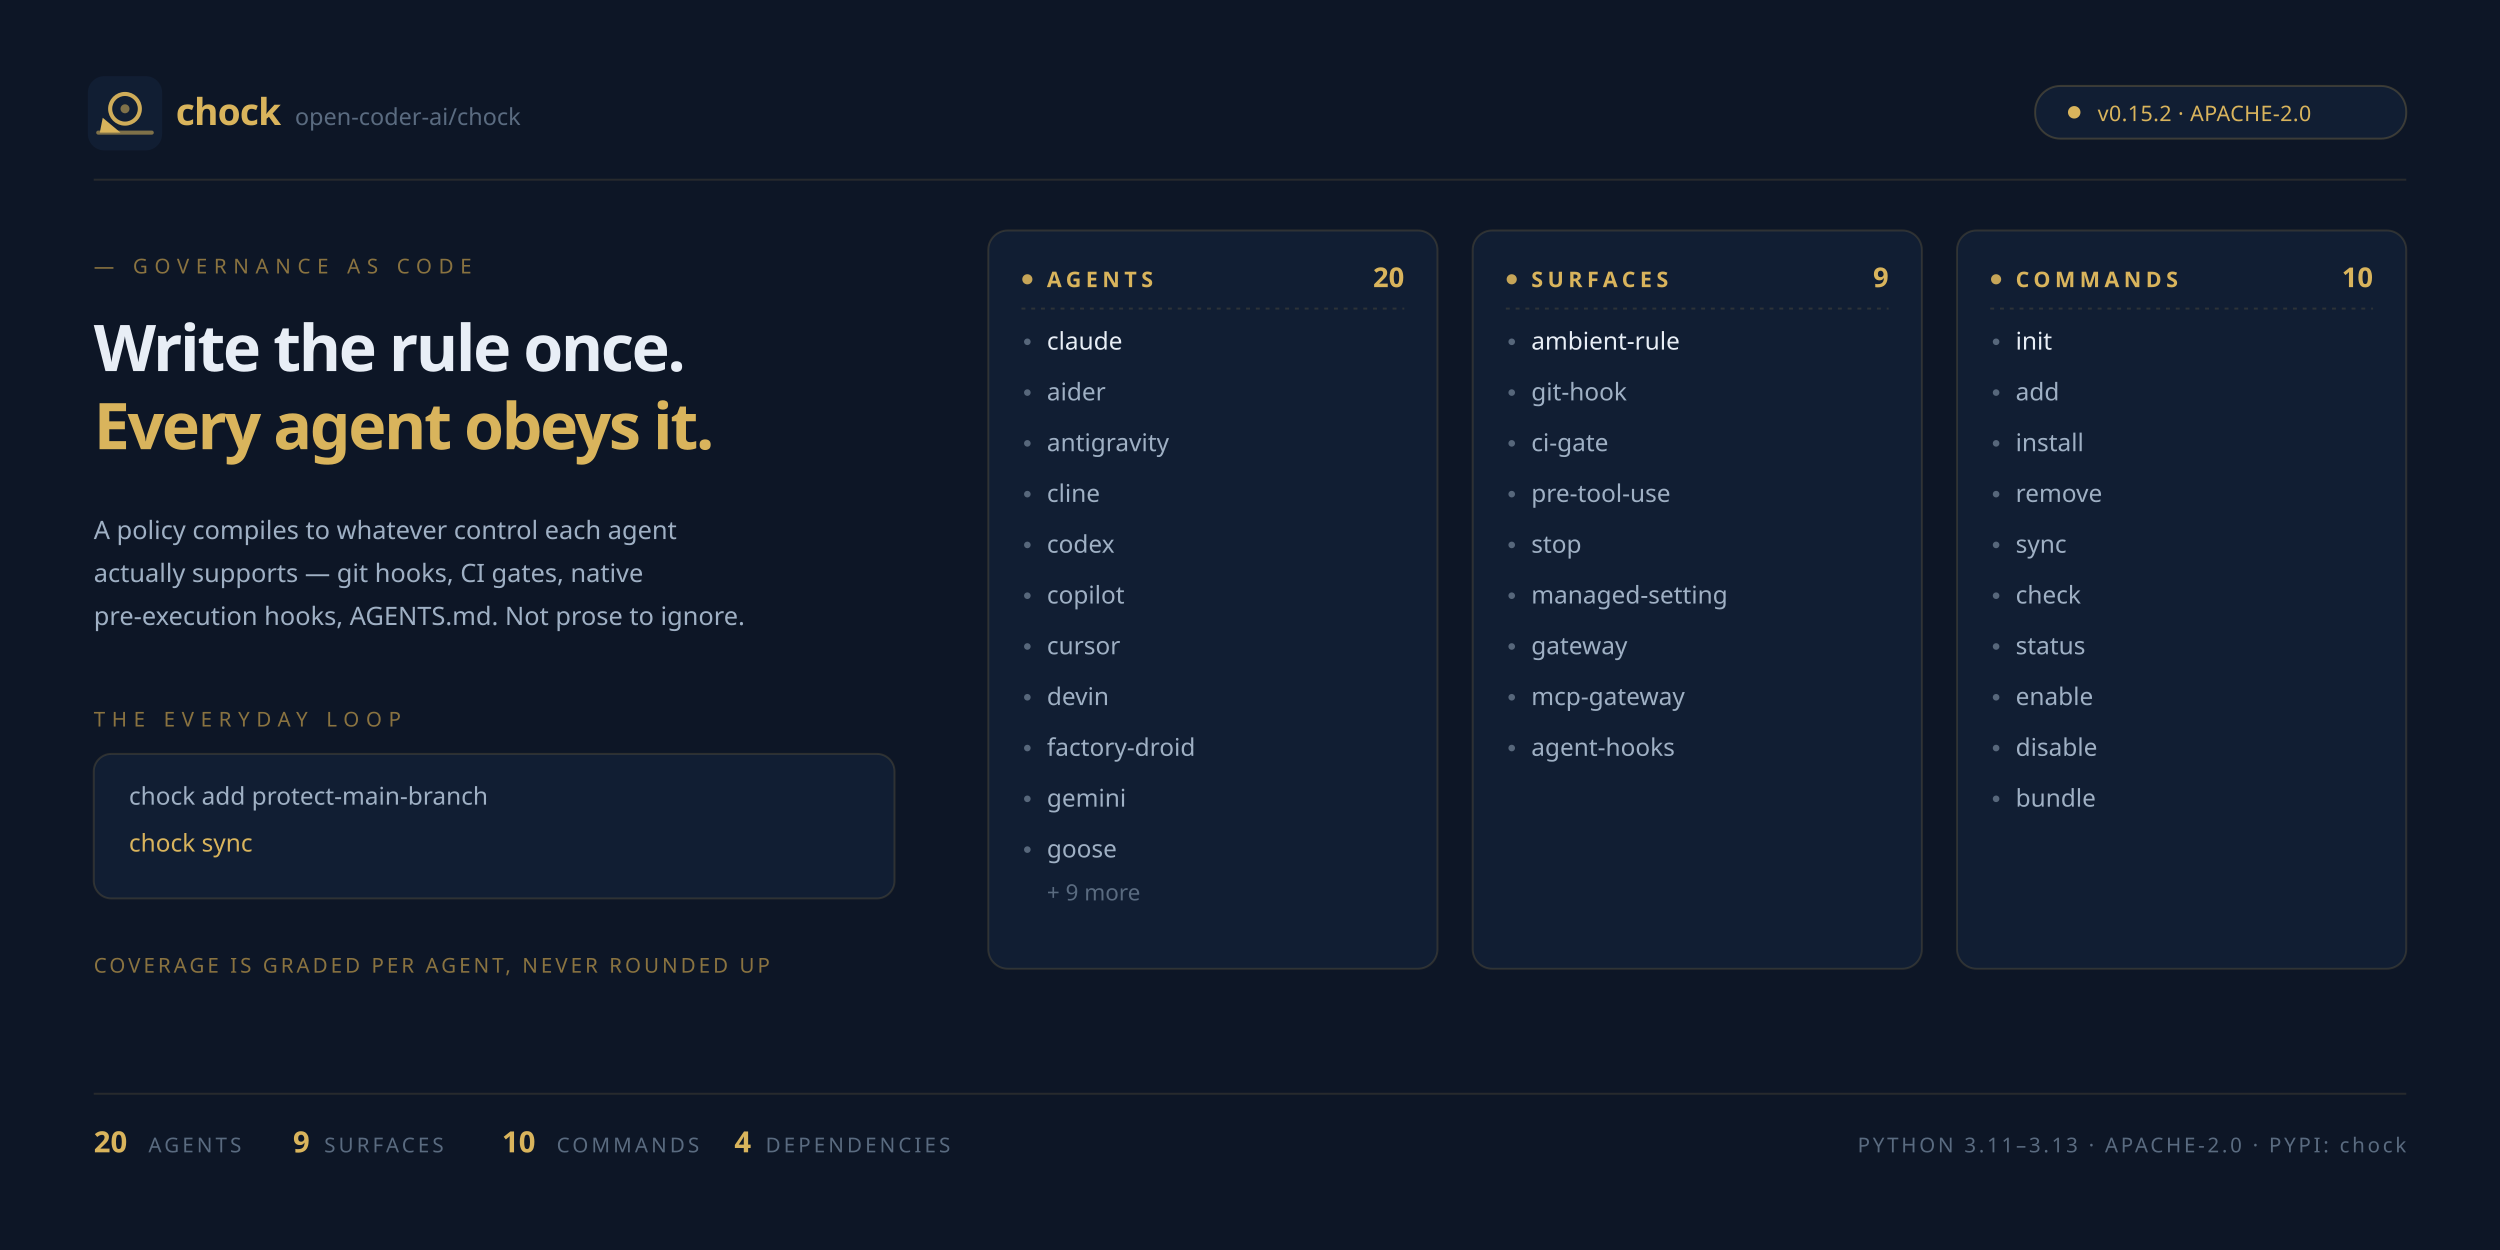
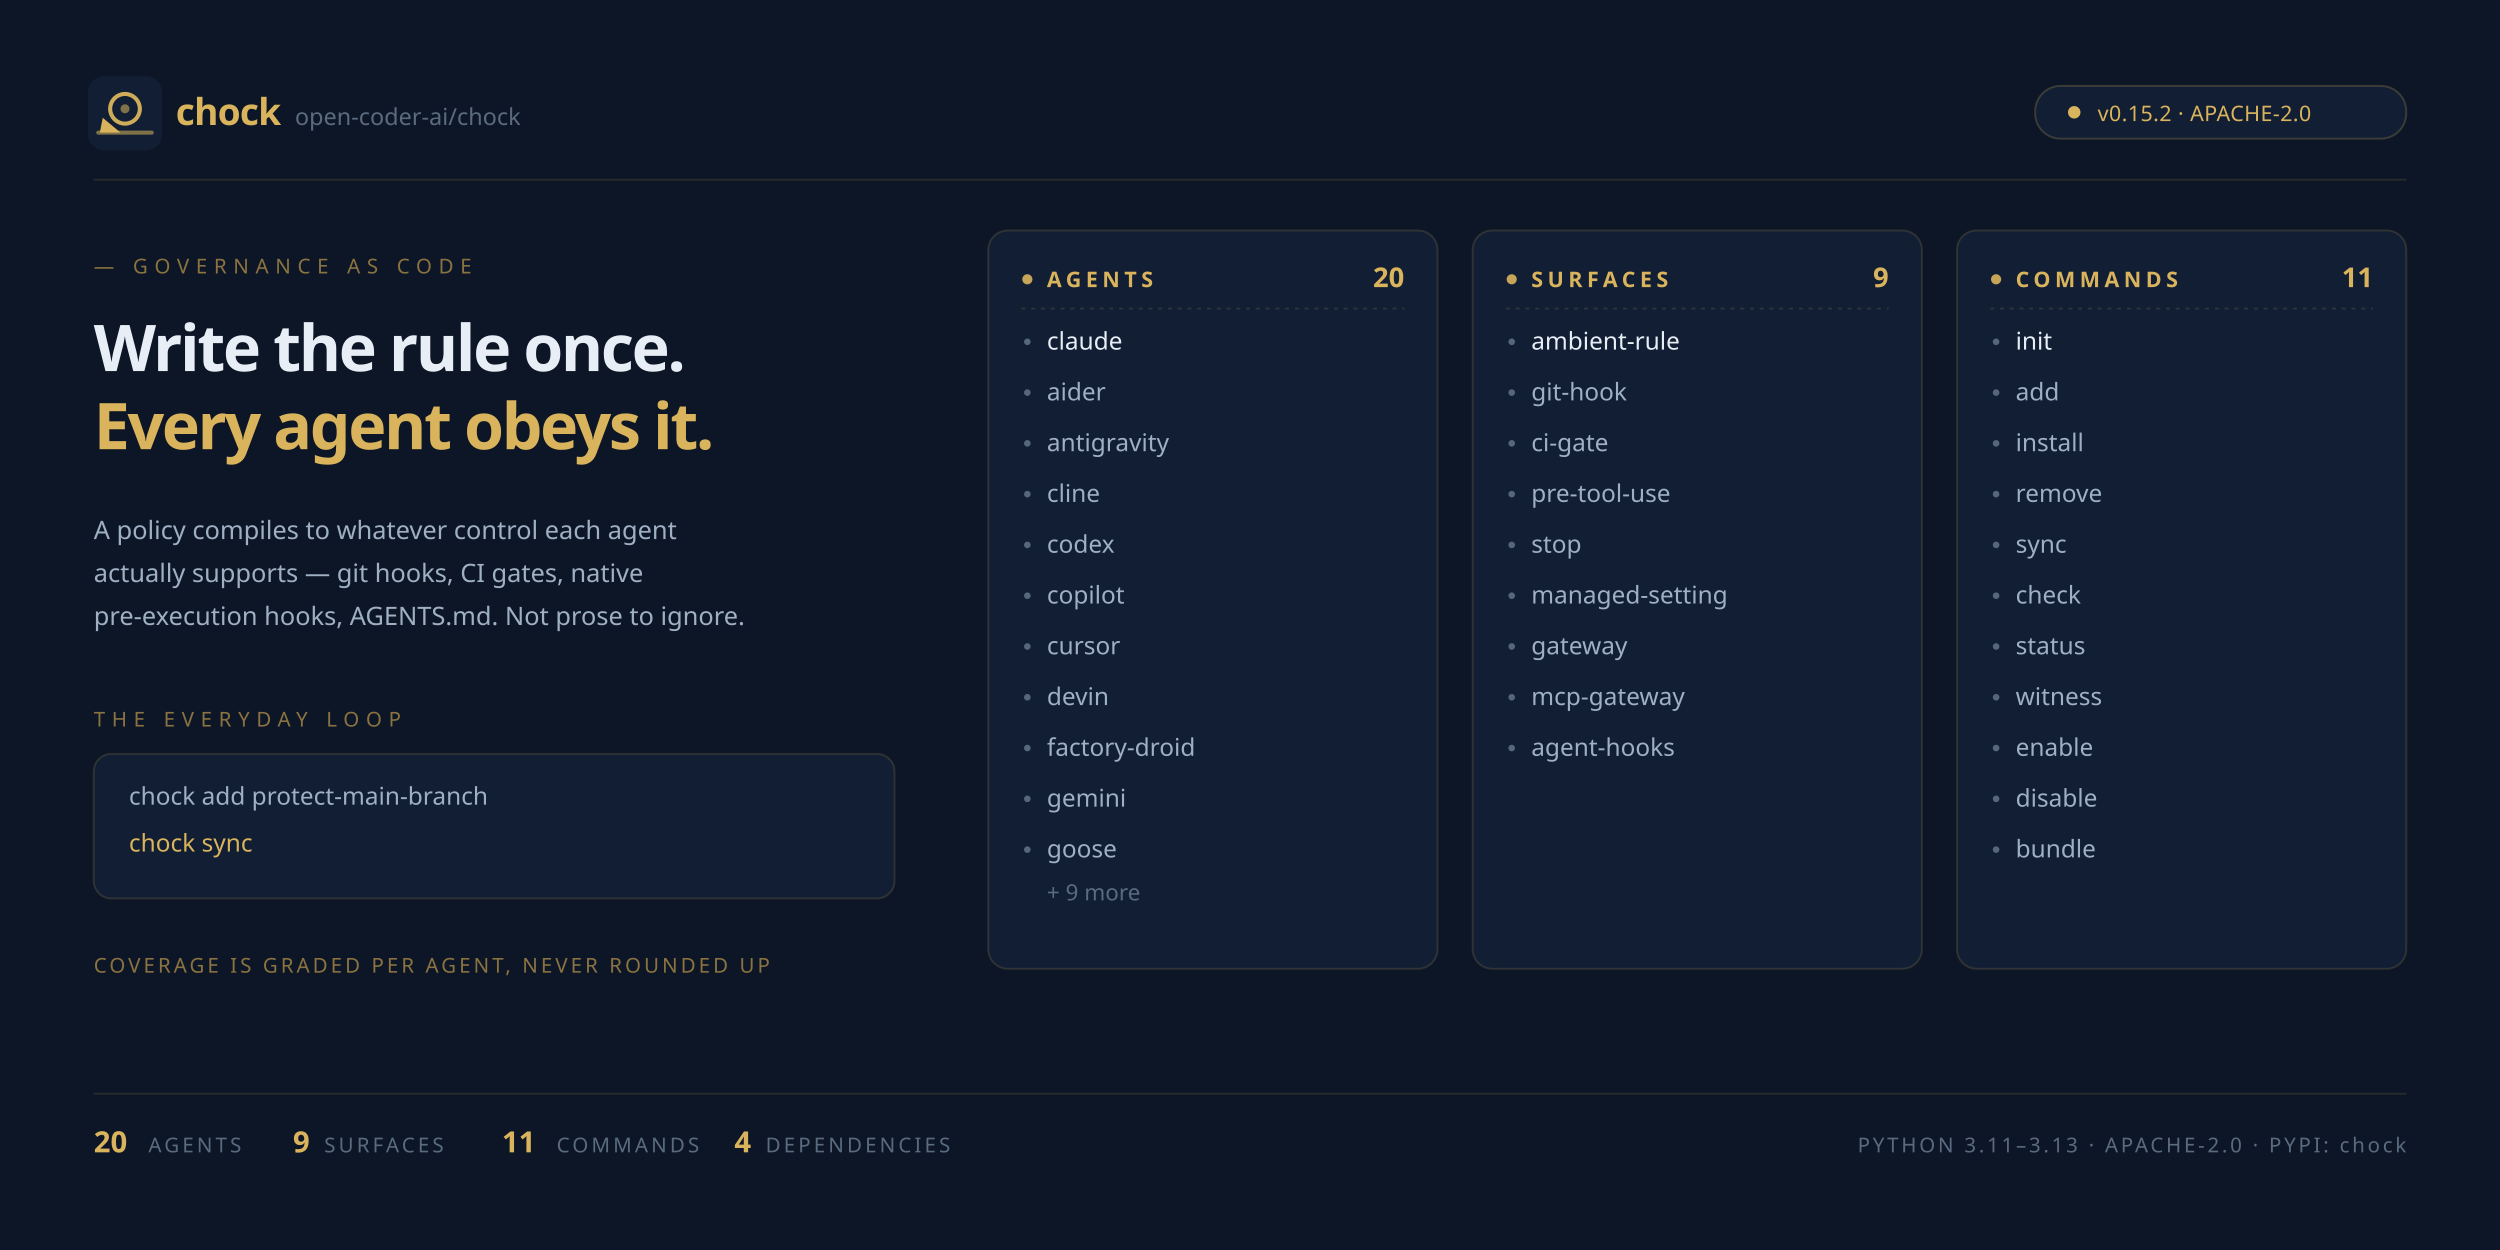
- <svg xmlns="http://www.w3.org/2000/svg" width="1280" height="640" viewBox="0 0 1280 640" role="img" aria-label="chock — governance-as-code for AI coding agents: write a rule once and every agent obeys it. A policy compiles to whatever control each agent actually supports. 20 agents (claude, aider, antigravity, cline, codex, copilot, cursor, devin, factory-droid, gemini, goose, grok, junie, kimi-code, mistral-vibe, openhands, replit, tabnine, vscode, windsurf); 9 enforcement surfaces (ambient-rule, git-hook, ci-gate, pre-tool-use, stop, managed-setting, gateway, mcp-gateway, agent-hooks), of which 4 are installed by chock sync (ambient-rule, ci-gate, git-hook, stop); 10 everyday commands (init, add, install, remove, sync, check, status, enable, disable, bundle). Python 3.11–3.13, Apache-2.0, on PyPI as chock, version 0.15.2.">
+ <svg xmlns="http://www.w3.org/2000/svg" width="1280" height="640" viewBox="0 0 1280 640" role="img" aria-label="chock — governance-as-code for AI coding agents: write a rule once and every agent obeys it. A policy compiles to whatever control each agent actually supports. 20 agents (claude, aider, antigravity, cline, codex, copilot, cursor, devin, factory-droid, gemini, goose, grok, junie, kimi-code, mistral-vibe, openhands, replit, tabnine, vscode, windsurf); 9 enforcement surfaces (ambient-rule, git-hook, ci-gate, pre-tool-use, stop, managed-setting, gateway, mcp-gateway, agent-hooks), of which 4 are installed by chock sync (ambient-rule, ci-gate, git-hook, stop); 11 everyday commands (init, add, install, remove, sync, check, status, witness, enable, disable, bundle). Python 3.11–3.13, Apache-2.0, on PyPI as chock, version 0.15.2.">
  <rect width="1280" height="640" fill="#0D1626" />
  <rect x="45.0" y="39.0" width="38" height="38" rx="8.4" fill="#111E33" />
  <circle cx="64.0" cy="55.7" r="7.6" fill="none" stroke="#D9B45C" stroke-width="2.09" stroke-opacity="0.95" />
  <circle cx="64.0" cy="55.7" r="2.3" fill="#D9B45C" fill-opacity="0.55" />
  <path d="M 51.1 67.9 L 61.7 67.9 L 52.6 60.3 Z" fill="#D9B45C" />
  <line x1="50.3" y1="67.9" x2="77.7" y2="67.9" stroke="#D9B45C" stroke-width="2.09" stroke-opacity="0.55" stroke-linecap="round" />
  <text x="90" y="64" font-family="Geist Mono" font-size="19" font-weight="700" letter-spacing="-0.4" fill="#D9B45C">chock</text>
  <text x="151" y="64" font-family="Geist Mono" font-size="12" fill="#5A6B80">open-coder-ai/chock</text>
  <rect x="1042" y="44" width="190" height="27" rx="13" fill="#111E33" stroke="#D9B45C" stroke-opacity="0.22" />
  <circle cx="1062" cy="57.5" r="3.2" fill="#D9B45C" />
  <text x="1074" y="62" font-family="Geist Mono" font-size="11" letter-spacing="0.2" fill="#D9B45C">v0.15.2 · APACHE-2.0</text>
  <line x1="48" y1="92" x2="1232" y2="92" stroke="#D9B45C" stroke-opacity="0.13" stroke-width="1" />
  <text x="48" y="140" font-family="Geist Mono" font-size="10.5" letter-spacing="3.4" fill="#8A7340">— GOVERNANCE AS CODE</text>
  <text x="48" y="190" font-family="Geist Mono" font-size="33" font-weight="700" letter-spacing="-1.2" fill="#E8EEF6">Write the rule once.</text>
  <text x="48" y="230" font-family="Geist Mono" font-size="33" font-weight="700" letter-spacing="-1.2" fill="#D9B45C">Every agent obeys it.</text>
  <text x="48" y="276" font-family="Geist Mono" font-size="13" fill="#9FB0C4">A policy compiles to whatever control each agent</text>
  <text x="48" y="298" font-family="Geist Mono" font-size="13" fill="#9FB0C4">actually supports — git hooks, CI gates, native</text>
  <text x="48" y="320" font-family="Geist Mono" font-size="13" fill="#9FB0C4">pre-execution hooks, AGENTS.md. Not prose to ignore.</text>
  <text x="48" y="372" font-family="Geist Mono" font-size="10.5" letter-spacing="3.4" fill="#8A7340">THE EVERYDAY LOOP</text>
  <rect x="48" y="386" width="410" height="74" rx="9" fill="#111E33" stroke="#D9B45C" stroke-opacity="0.16" />
  <text x="66" y="412" font-family="Geist Mono" font-size="12.5" fill="#9FB0C4">chock add protect-main-branch</text>
  <text x="66" y="436" font-family="Geist Mono" font-size="12.5" fill="#D9B45C">chock sync</text>
  <text x="48" y="498" font-family="Geist Mono" font-size="10.5" letter-spacing="1.55" fill="#8A7340">COVERAGE IS GRADED PER AGENT, NEVER ROUNDED UP</text>
  <rect x="506" y="118" width="230" height="378" rx="10" fill="#111E33" stroke="#D9B45C" stroke-opacity="0.16" stroke-width="1" />
  <circle cx="526" cy="143" r="2.6" fill="#D9B45C" fill-opacity="0.9" />
  <text x="536" y="147" font-family="Geist Mono" font-size="11" font-weight="700" letter-spacing="2.3" fill="#D9B45C">AGENTS</text>
  <text x="719" y="147" font-family="Geist Mono" font-size="14" font-weight="700" text-anchor="end" fill="#D9B45C">20</text>
  <line x1="523" y1="158" x2="719" y2="158" stroke="#D9B45C" stroke-opacity="0.14" stroke-width="1" stroke-dasharray="2 3" />
  <circle cx="526" cy="175" r="1.7" fill="#9FB0C4" fill-opacity="0.5" />
  <text x="536" y="179" font-family="Geist Mono" font-size="12.5" fill="#E8EEF6">claude</text>
  <circle cx="526" cy="201" r="1.7" fill="#9FB0C4" fill-opacity="0.5" />
  <text x="536" y="205" font-family="Geist Mono" font-size="12.5" fill="#9FB0C4">aider</text>
  <circle cx="526" cy="227" r="1.7" fill="#9FB0C4" fill-opacity="0.5" />
  <text x="536" y="231" font-family="Geist Mono" font-size="12.5" fill="#9FB0C4">antigravity</text>
  <circle cx="526" cy="253" r="1.7" fill="#9FB0C4" fill-opacity="0.5" />
  <text x="536" y="257" font-family="Geist Mono" font-size="12.5" fill="#9FB0C4">cline</text>
  <circle cx="526" cy="279" r="1.7" fill="#9FB0C4" fill-opacity="0.5" />
  <text x="536" y="283" font-family="Geist Mono" font-size="12.5" fill="#9FB0C4">codex</text>
  <circle cx="526" cy="305" r="1.7" fill="#9FB0C4" fill-opacity="0.5" />
  <text x="536" y="309" font-family="Geist Mono" font-size="12.5" fill="#9FB0C4">copilot</text>
  <circle cx="526" cy="331" r="1.7" fill="#9FB0C4" fill-opacity="0.5" />
  <text x="536" y="335" font-family="Geist Mono" font-size="12.5" fill="#9FB0C4">cursor</text>
  <circle cx="526" cy="357" r="1.7" fill="#9FB0C4" fill-opacity="0.5" />
  <text x="536" y="361" font-family="Geist Mono" font-size="12.5" fill="#9FB0C4">devin</text>
  <circle cx="526" cy="383" r="1.7" fill="#9FB0C4" fill-opacity="0.5" />
  <text x="536" y="387" font-family="Geist Mono" font-size="12.5" fill="#9FB0C4">factory-droid</text>
  <circle cx="526" cy="409" r="1.7" fill="#9FB0C4" fill-opacity="0.5" />
  <text x="536" y="413" font-family="Geist Mono" font-size="12.5" fill="#9FB0C4">gemini</text>
  <circle cx="526" cy="435" r="1.7" fill="#9FB0C4" fill-opacity="0.5" />
  <text x="536" y="439" font-family="Geist Mono" font-size="12.5" fill="#9FB0C4">goose</text>
  <text x="536" y="461" font-family="Geist Mono" font-size="11.5" fill="#5A6B80">+ 9 more</text>
  <rect x="754" y="118" width="230" height="378" rx="10" fill="#111E33" stroke="#D9B45C" stroke-opacity="0.16" stroke-width="1" />
  <circle cx="774" cy="143" r="2.6" fill="#D9B45C" fill-opacity="0.9" />
  <text x="784" y="147" font-family="Geist Mono" font-size="11" font-weight="700" letter-spacing="2.3" fill="#D9B45C">SURFACES</text>
  <text x="967" y="147" font-family="Geist Mono" font-size="14" font-weight="700" text-anchor="end" fill="#D9B45C">9</text>
  <line x1="771" y1="158" x2="967" y2="158" stroke="#D9B45C" stroke-opacity="0.14" stroke-width="1" stroke-dasharray="2 3" />
  <circle cx="774" cy="175" r="1.7" fill="#9FB0C4" fill-opacity="0.5" />
  <text x="784" y="179" font-family="Geist Mono" font-size="12.5" fill="#E8EEF6">ambient-rule</text>
  <circle cx="774" cy="201" r="1.7" fill="#9FB0C4" fill-opacity="0.5" />
  <text x="784" y="205" font-family="Geist Mono" font-size="12.5" fill="#9FB0C4">git-hook</text>
  <circle cx="774" cy="227" r="1.7" fill="#9FB0C4" fill-opacity="0.5" />
  <text x="784" y="231" font-family="Geist Mono" font-size="12.5" fill="#9FB0C4">ci-gate</text>
  <circle cx="774" cy="253" r="1.7" fill="#9FB0C4" fill-opacity="0.5" />
  <text x="784" y="257" font-family="Geist Mono" font-size="12.5" fill="#9FB0C4">pre-tool-use</text>
  <circle cx="774" cy="279" r="1.7" fill="#9FB0C4" fill-opacity="0.5" />
  <text x="784" y="283" font-family="Geist Mono" font-size="12.5" fill="#9FB0C4">stop</text>
  <circle cx="774" cy="305" r="1.7" fill="#9FB0C4" fill-opacity="0.5" />
  <text x="784" y="309" font-family="Geist Mono" font-size="12.5" fill="#9FB0C4">managed-setting</text>
  <circle cx="774" cy="331" r="1.7" fill="#9FB0C4" fill-opacity="0.5" />
  <text x="784" y="335" font-family="Geist Mono" font-size="12.5" fill="#9FB0C4">gateway</text>
  <circle cx="774" cy="357" r="1.7" fill="#9FB0C4" fill-opacity="0.5" />
  <text x="784" y="361" font-family="Geist Mono" font-size="12.5" fill="#9FB0C4">mcp-gateway</text>
  <circle cx="774" cy="383" r="1.7" fill="#9FB0C4" fill-opacity="0.5" />
  <text x="784" y="387" font-family="Geist Mono" font-size="12.5" fill="#9FB0C4">agent-hooks</text>
  <rect x="1002" y="118" width="230" height="378" rx="10" fill="#111E33" stroke="#D9B45C" stroke-opacity="0.16" stroke-width="1" />
  <circle cx="1022" cy="143" r="2.6" fill="#D9B45C" fill-opacity="0.9" />
  <text x="1032" y="147" font-family="Geist Mono" font-size="11" font-weight="700" letter-spacing="2.3" fill="#D9B45C">COMMANDS</text>
-   <text x="1215" y="147" font-family="Geist Mono" font-size="14" font-weight="700" text-anchor="end" fill="#D9B45C">10</text>
+   <text x="1215" y="147" font-family="Geist Mono" font-size="14" font-weight="700" text-anchor="end" fill="#D9B45C">11</text>
  <line x1="1019" y1="158" x2="1215" y2="158" stroke="#D9B45C" stroke-opacity="0.14" stroke-width="1" stroke-dasharray="2 3" />
  <circle cx="1022" cy="175" r="1.7" fill="#9FB0C4" fill-opacity="0.5" />
  <text x="1032" y="179" font-family="Geist Mono" font-size="12.5" fill="#E8EEF6">init</text>
  <circle cx="1022" cy="201" r="1.7" fill="#9FB0C4" fill-opacity="0.5" />
  <text x="1032" y="205" font-family="Geist Mono" font-size="12.5" fill="#9FB0C4">add</text>
  <circle cx="1022" cy="227" r="1.7" fill="#9FB0C4" fill-opacity="0.5" />
  <text x="1032" y="231" font-family="Geist Mono" font-size="12.5" fill="#9FB0C4">install</text>
  <circle cx="1022" cy="253" r="1.7" fill="#9FB0C4" fill-opacity="0.5" />
  <text x="1032" y="257" font-family="Geist Mono" font-size="12.5" fill="#9FB0C4">remove</text>
  <circle cx="1022" cy="279" r="1.7" fill="#9FB0C4" fill-opacity="0.5" />
  <text x="1032" y="283" font-family="Geist Mono" font-size="12.5" fill="#9FB0C4">sync</text>
  <circle cx="1022" cy="305" r="1.7" fill="#9FB0C4" fill-opacity="0.5" />
  <text x="1032" y="309" font-family="Geist Mono" font-size="12.5" fill="#9FB0C4">check</text>
  <circle cx="1022" cy="331" r="1.7" fill="#9FB0C4" fill-opacity="0.5" />
  <text x="1032" y="335" font-family="Geist Mono" font-size="12.5" fill="#9FB0C4">status</text>
  <circle cx="1022" cy="357" r="1.7" fill="#9FB0C4" fill-opacity="0.5" />
-   <text x="1032" y="361" font-family="Geist Mono" font-size="12.5" fill="#9FB0C4">enable</text>
+   <text x="1032" y="361" font-family="Geist Mono" font-size="12.5" fill="#9FB0C4">witness</text>
  <circle cx="1022" cy="383" r="1.7" fill="#9FB0C4" fill-opacity="0.5" />
-   <text x="1032" y="387" font-family="Geist Mono" font-size="12.5" fill="#9FB0C4">disable</text>
+   <text x="1032" y="387" font-family="Geist Mono" font-size="12.5" fill="#9FB0C4">enable</text>
  <circle cx="1022" cy="409" r="1.7" fill="#9FB0C4" fill-opacity="0.5" />
-   <text x="1032" y="413" font-family="Geist Mono" font-size="12.5" fill="#9FB0C4">bundle</text>
+   <text x="1032" y="413" font-family="Geist Mono" font-size="12.5" fill="#9FB0C4">disable</text>
+   <circle cx="1022" cy="435" r="1.7" fill="#9FB0C4" fill-opacity="0.5" />
+   <text x="1032" y="439" font-family="Geist Mono" font-size="12.5" fill="#9FB0C4">bundle</text>
  <line x1="48" y1="560" x2="1232" y2="560" stroke="#D9B45C" stroke-opacity="0.13" stroke-width="1" />
  <text x="48" y="590" font-family="Geist Mono" font-size="15" font-weight="700" fill="#D9B45C">20</text>
  <text x="76" y="590" font-family="Geist Mono" font-size="10.5" letter-spacing="1.6" fill="#5A6B80">AGENTS</text>
  <text x="150" y="590" font-family="Geist Mono" font-size="15" font-weight="700" fill="#D9B45C">9</text>
  <text x="166" y="590" font-family="Geist Mono" font-size="10.5" letter-spacing="1.6" fill="#5A6B80">SURFACES</text>
-   <text x="257" y="590" font-family="Geist Mono" font-size="15" font-weight="700" fill="#D9B45C">10</text>
+   <text x="257" y="590" font-family="Geist Mono" font-size="15" font-weight="700" fill="#D9B45C">11</text>
  <text x="285" y="590" font-family="Geist Mono" font-size="10.5" letter-spacing="1.6" fill="#5A6B80">COMMANDS</text>
  <text x="376" y="590" font-family="Geist Mono" font-size="15" font-weight="700" fill="#D9B45C">4</text>
  <text x="392" y="590" font-family="Geist Mono" font-size="10.5" letter-spacing="1.6" fill="#5A6B80">DEPENDENCIES</text>
  <text x="1232" y="590" font-family="Geist Mono" font-size="10.5" letter-spacing="1.4" text-anchor="end" fill="#5A6B80">PYTHON 3.11–3.13 · APACHE-2.0 · PYPI: chock</text>
</svg>
